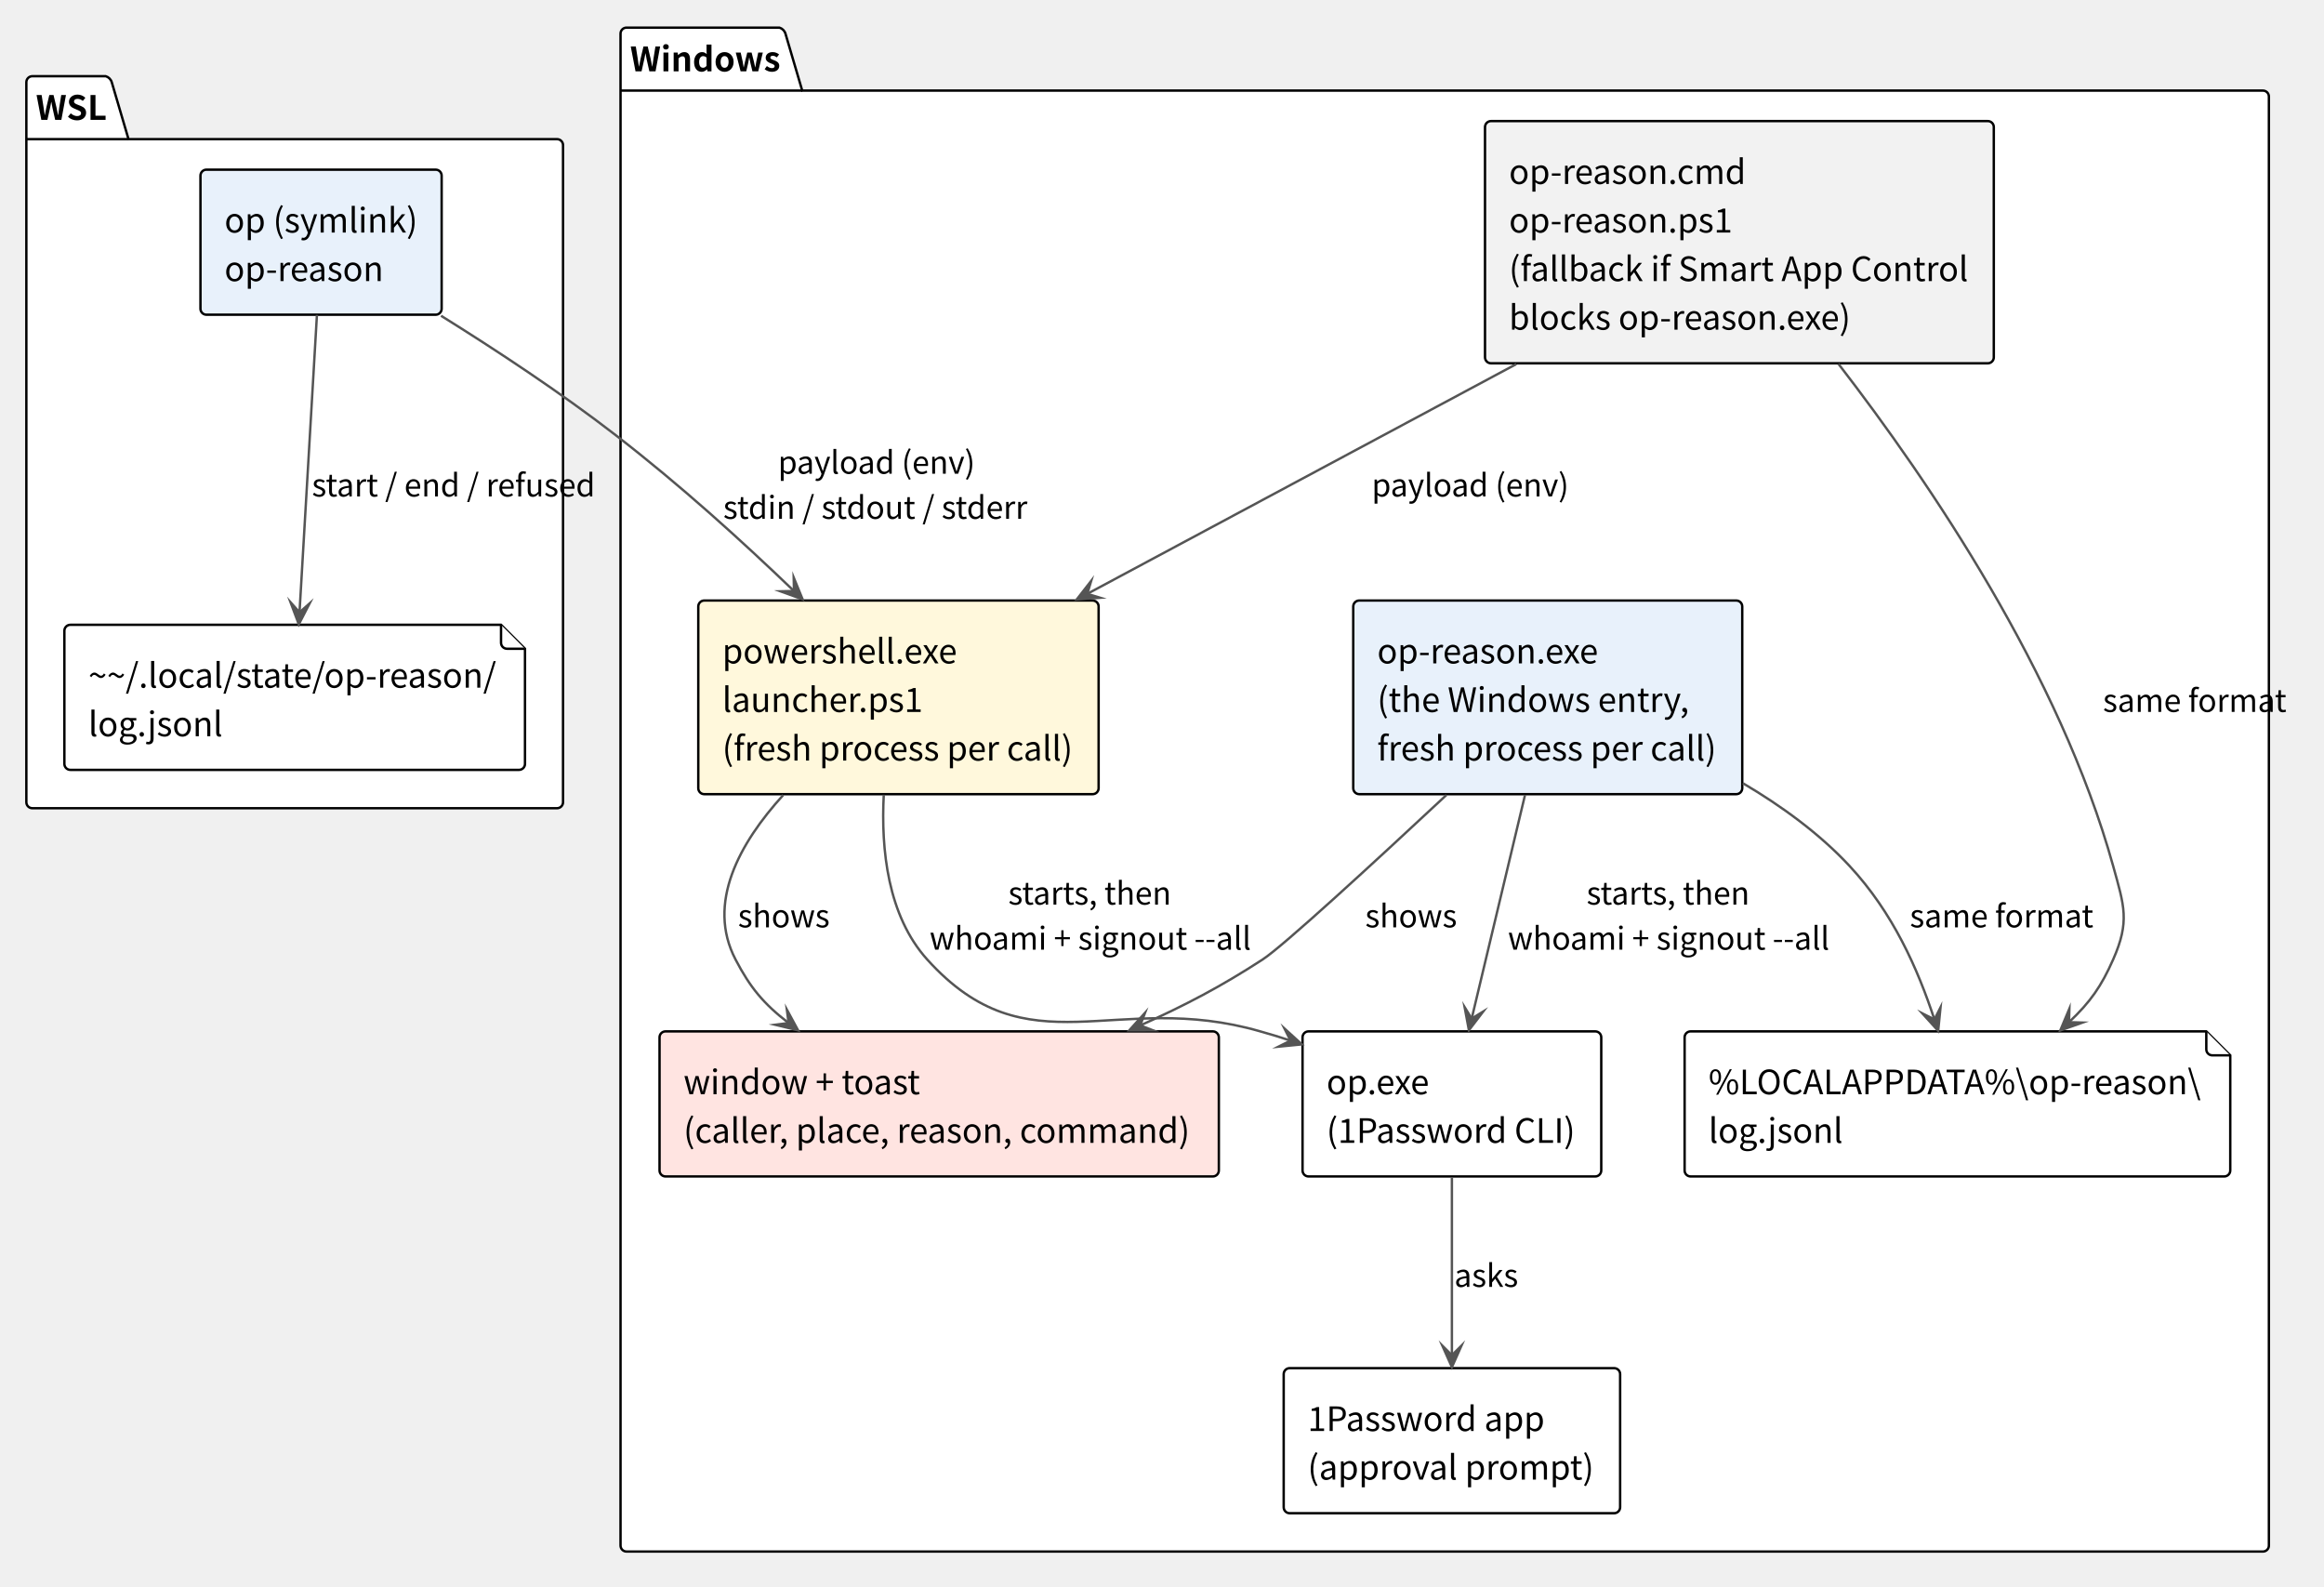
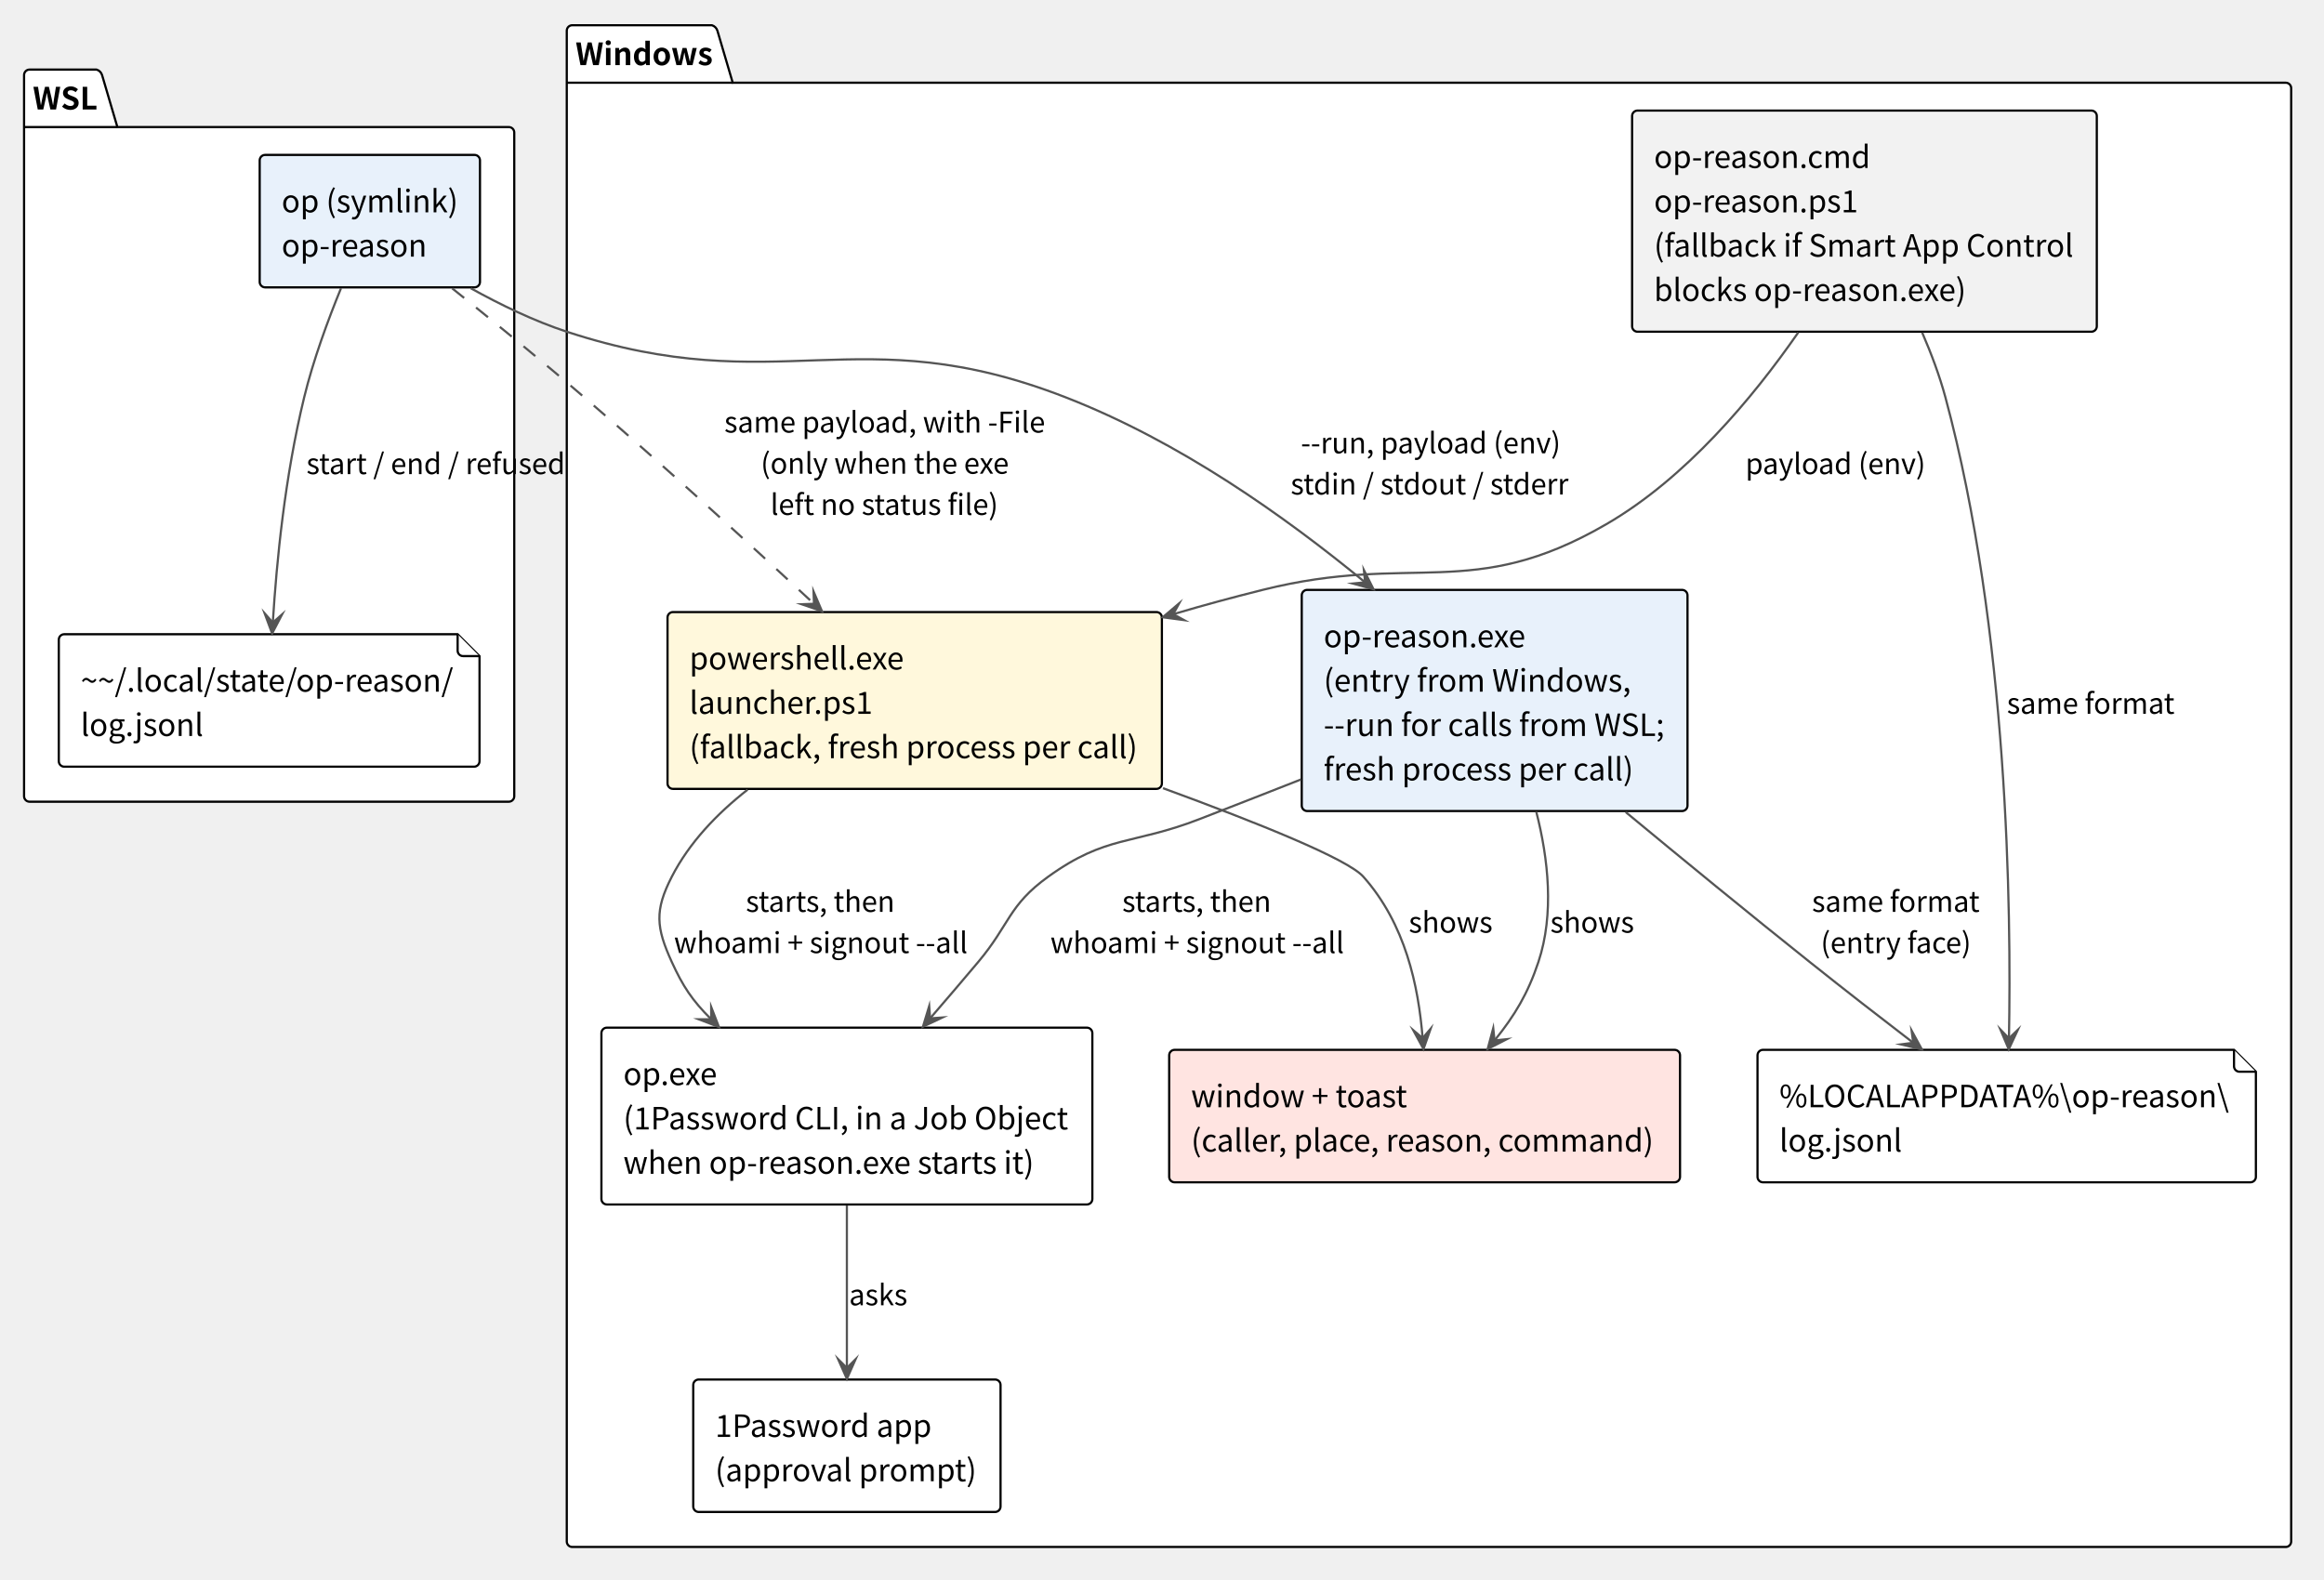
- <svg xmlns="http://www.w3.org/2000/svg" version="1.1" data-diagram-type="DESCRIPTION" style="width:970px;height:662px;background:#FFFFFF;" width="970px" height="662px" viewBox="0 0 970 662" zoomAndPan="magnify" preserveAspectRatio="none" contentStyleType="text/css">
+ <svg xmlns="http://www.w3.org/2000/svg" version="1.1" data-diagram-type="DESCRIPTION" style="width:1062px;height:722px;background:#FFFFFF;" width="1062px" height="722px" viewBox="0 0 1062 722" zoomAndPan="magnify" preserveAspectRatio="none" contentStyleType="text/css">
  <defs />
  <g font-family="sans-serif" lengthAdjust="spacing">
    <g class="cluster" data-qualified-name="WSL" id="ent0001" data-source-line="6">
-       <path d="M13.5,31.802 L44.138,31.802 A3.75,3.75 0 0 1 46.638,34.302 L53.638,58.074 L232.5,58.074 A2.5,2.5 0 0 1 235,60.574 L235,334.802 A2.5,2.5 0 0 1 232.5,337.302 L13.5,337.302 A2.5,2.5 0 0 1 11,334.802 L11,34.302 A2.5,2.5 0 0 1 13.5,31.802" style="stroke:#000;stroke-width:1;" fill="#FFF" />
+       <path d="M13.5,31.802 L44.138,31.802 A3.75,3.75 0 0 1 46.638,34.302 L53.638,58.074 L232.5,58.074 A2.5,2.5 0 0 1 235,60.574 L235,363.932 A2.5,2.5 0 0 1 232.5,366.432 L13.5,366.432 A2.5,2.5 0 0 1 11,363.932 L11,34.302 A2.5,2.5 0 0 1 13.5,31.802" style="stroke:#000;stroke-width:1;" fill="#FFF" />
      <line x1="11" y1="58.074" x2="53.638" y2="58.074" style="stroke:#000;stroke-width:1;" />
      <text x="15" y="50.042" fill="#000" font-size="14" textLength="29.638" font-weight="700" font-family="'Noto Sans CJK JP'">WSL</text>
    </g>
    <g class="cluster" data-qualified-name="Windows" id="ent0004" data-source-line="10">
-       <path d="M261.5,11.532 L325.332,11.532 A3.75,3.75 0 0 1 327.832,14.032 L334.832,37.804 L944.5,37.804 A2.5,2.5 0 0 1 947,40.304 L947,645.022 A2.5,2.5 0 0 1 944.5,647.522 L261.5,647.522 A2.5,2.5 0 0 1 259,645.022 L259,14.032 A2.5,2.5 0 0 1 261.5,11.532" style="stroke:#000;stroke-width:1;" fill="#FFF" />
+       <path d="M261.5,11.532 L325.332,11.532 A3.75,3.75 0 0 1 327.832,14.032 L334.832,37.804 L1044.5,37.804 A2.5,2.5 0 0 1 1047,40.304 L1047,704.562 A2.5,2.5 0 0 1 1044.5,707.062 L261.5,707.062 A2.5,2.5 0 0 1 259,704.562 L259,14.032 A2.5,2.5 0 0 1 261.5,11.532" style="stroke:#000;stroke-width:1;" fill="#FFF" />
      <line x1="259" y1="37.804" x2="334.832" y2="37.804" style="stroke:#000;stroke-width:1;" />
      <text x="263" y="29.772" fill="#000" font-size="14" textLength="62.832" font-weight="700" font-family="'Noto Sans CJK JP'">Windows</text>
    </g>
    <g class="entity" data-qualified-name="WSL.WSLBIN" id="ent0002" data-source-line="7">
-       <rect x="83.67" y="70.802" width="100.668" height="60.544" fill="#E8F1FB" style="stroke:#000;stroke-width:1;" rx="2.5" ry="2.5" />
-       <text x="93.67" y="97.042" fill="#000" font-size="14" textLength="80.668" font-family="'Noto Sans CJK JP'">op (symlink)</text>
-       <text x="93.67" y="117.314" fill="#000" font-size="14" textLength="66.668" font-family="'Noto Sans CJK JP'">op-reason</text>
+       <rect x="118.67" y="70.802" width="100.668" height="60.544" fill="#E8F1FB" style="stroke:#000;stroke-width:1;" rx="2.5" ry="2.5" />
+       <text x="128.67" y="97.042" fill="#000" font-size="14" textLength="80.668" font-family="'Noto Sans CJK JP'">op (symlink)</text>
+       <text x="128.67" y="117.314" fill="#000" font-size="14" textLength="66.668" font-family="'Noto Sans CJK JP'">op-reason</text>
    </g>
    <g class="entity" data-qualified-name="WSL.WSLLOG" id="ent0003" data-source-line="8">
-       <path d="M26.87,263.252 L26.87,318.796 A2.5,2.5 0 0 0 29.37,321.296 L216.625,321.296 A2.5,2.5 0 0 0 219.125,318.796 L219.125,270.752 L209.125,260.752 L29.37,260.752 A2.5,2.5 0 0 0 26.87,263.252" style="stroke:#000;stroke-width:1;" fill="#FFF" />
-       <path d="M209.125,260.752 L209.125,268.252 A2.5,2.5 0 0 0 211.625,270.752 L219.125,270.752" style="stroke:#000;stroke-width:1;" fill="#FFF" />
-       <text x="36.87" y="286.992" fill="#000" font-size="14" textLength="172.255" font-family="'Noto Sans CJK JP'">~~/.local/state/op-reason/</text>
-       <text x="36.87" y="307.264" fill="#000" font-size="14" textLength="55.65" font-family="'Noto Sans CJK JP'">log.jsonl</text>
+       <path d="M26.87,292.382 L26.87,347.926 A2.5,2.5 0 0 0 29.37,350.426 L216.625,350.426 A2.5,2.5 0 0 0 219.125,347.926 L219.125,299.882 L209.125,289.882 L29.37,289.882 A2.5,2.5 0 0 0 26.87,292.382" style="stroke:#000;stroke-width:1;" fill="#FFF" />
+       <path d="M209.125,289.882 L209.125,297.382 A2.5,2.5 0 0 0 211.625,299.882 L219.125,299.882" style="stroke:#000;stroke-width:1;" fill="#FFF" />
+       <text x="36.87" y="316.122" fill="#000" font-size="14" textLength="172.255" font-family="'Noto Sans CJK JP'">~~/.local/state/op-reason/</text>
+       <text x="36.87" y="336.394" fill="#000" font-size="14" textLength="55.65" font-family="'Noto Sans CJK JP'">log.jsonl</text>
    </g>
    <g class="entity" data-qualified-name="Windows.WINEXE" id="ent0005" data-source-line="11">
-       <rect x="564.82" y="250.622" width="162.365" height="80.816" fill="#E8F1FB" style="stroke:#000;stroke-width:1;" rx="2.5" ry="2.5" />
-       <text x="574.82" y="276.862" fill="#000" font-size="14" textLength="93.044" font-family="'Noto Sans CJK JP'">op-reason.exe</text>
-       <text x="574.82" y="297.134" fill="#000" font-size="14" textLength="130.353" font-family="'Noto Sans CJK JP'">(the Windows entry,</text>
-       <text x="574.82" y="317.406" fill="#000" font-size="14" textLength="142.365" font-family="'Noto Sans CJK JP'">fresh process per call)</text>
+       <rect x="594.86" y="269.612" width="176.281" height="101.088" fill="#E8F1FB" style="stroke:#000;stroke-width:1;" rx="2.5" ry="2.5" />
+       <text x="604.86" y="295.852" fill="#000" font-size="14" textLength="93.044" font-family="'Noto Sans CJK JP'">op-reason.exe</text>
+       <text x="604.86" y="316.124" fill="#000" font-size="14" textLength="140.251" font-family="'Noto Sans CJK JP'">(entry from Windows,</text>
+       <text x="604.86" y="336.396" fill="#000" font-size="14" textLength="156.281" font-family="'Noto Sans CJK JP'">--run for calls from WSL;</text>
+       <text x="604.86" y="356.668" fill="#000" font-size="14" textLength="142.365" font-family="'Noto Sans CJK JP'">fresh process per call)</text>
    </g>
    <g class="entity" data-qualified-name="Windows.WINENTRY" id="ent0006" data-source-line="12">
-       <rect x="619.82" y="50.532" width="212.359" height="101.088" fill="#F2F2F2" style="stroke:#000;stroke-width:1;" rx="2.5" ry="2.5" />
-       <text x="629.82" y="76.772" fill="#000" font-size="14" textLength="99.344" font-family="'Noto Sans CJK JP'">op-reason.cmd</text>
-       <text x="629.82" y="97.044" fill="#000" font-size="14" textLength="93.562" font-family="'Noto Sans CJK JP'">op-reason.ps1</text>
-       <text x="629.82" y="117.316" fill="#000" font-size="14" textLength="192.359" font-family="'Noto Sans CJK JP'">(fallback if Smart App Control</text>
-       <text x="629.82" y="137.588" fill="#000" font-size="14" textLength="143.443" font-family="'Noto Sans CJK JP'">blocks op-reason.exe)</text>
+       <rect x="745.82" y="50.532" width="212.359" height="101.088" fill="#F2F2F2" style="stroke:#000;stroke-width:1;" rx="2.5" ry="2.5" />
+       <text x="755.82" y="76.772" fill="#000" font-size="14" textLength="99.344" font-family="'Noto Sans CJK JP'">op-reason.cmd</text>
+       <text x="755.82" y="97.044" fill="#000" font-size="14" textLength="93.562" font-family="'Noto Sans CJK JP'">op-reason.ps1</text>
+       <text x="755.82" y="117.316" fill="#000" font-size="14" textLength="192.359" font-family="'Noto Sans CJK JP'">(fallback if Smart App Control</text>
+       <text x="755.82" y="137.588" fill="#000" font-size="14" textLength="143.443" font-family="'Noto Sans CJK JP'">blocks op-reason.exe)</text>
    </g>
    <g class="entity" data-qualified-name="Windows.LAUNCHER" id="ent0007" data-source-line="13">
-       <rect x="291.45" y="250.622" width="167.097" height="80.816" fill="#FFF8DC" style="stroke:#000;stroke-width:1;" rx="2.5" ry="2.5" />
-       <text x="301.45" y="276.862" fill="#000" font-size="14" textLength="98.714" font-family="'Noto Sans CJK JP'">powershell.exe</text>
-       <text x="301.45" y="297.134" fill="#000" font-size="14" textLength="84.616" font-family="'Noto Sans CJK JP'">launcher.ps1</text>
-       <text x="301.45" y="317.406" fill="#000" font-size="14" textLength="147.097" font-family="'Noto Sans CJK JP'">(fresh process per call)</text>
+       <rect x="305.04" y="279.752" width="225.911" height="80.816" fill="#FFF8DC" style="stroke:#000;stroke-width:1;" rx="2.5" ry="2.5" />
+       <text x="315.04" y="305.992" fill="#000" font-size="14" textLength="98.714" font-family="'Noto Sans CJK JP'">powershell.exe</text>
+       <text x="315.04" y="326.264" fill="#000" font-size="14" textLength="84.616" font-family="'Noto Sans CJK JP'">launcher.ps1</text>
+       <text x="315.04" y="346.536" fill="#000" font-size="14" textLength="205.911" font-family="'Noto Sans CJK JP'">(fallback, fresh process per call)</text>
    </g>
    <g class="entity" data-qualified-name="Windows.OPEXE" id="ent0008" data-source-line="14">
-       <rect x="543.66" y="430.432" width="124.678" height="60.544" fill="#FFF" style="stroke:#000;stroke-width:1;" rx="2.5" ry="2.5" />
-       <text x="553.66" y="456.672" fill="#000" font-size="14" textLength="43.54" font-family="'Noto Sans CJK JP'">op.exe</text>
-       <text x="553.66" y="476.944" fill="#000" font-size="14" textLength="104.678" font-family="'Noto Sans CJK JP'">(1Password CLI)</text>
+       <rect x="274.83" y="469.702" width="224.343" height="80.816" fill="#FFF" style="stroke:#000;stroke-width:1;" rx="2.5" ry="2.5" />
+       <text x="284.83" y="495.942" fill="#000" font-size="14" textLength="43.54" font-family="'Noto Sans CJK JP'">op.exe</text>
+       <text x="284.83" y="516.214" fill="#000" font-size="14" textLength="204.343" font-family="'Noto Sans CJK JP'">(1Password CLI, in a Job Object</text>
+       <text x="284.83" y="536.486" fill="#000" font-size="14" textLength="189.307" font-family="'Noto Sans CJK JP'">when op-reason.exe starts it)</text>
    </g>
    <g class="entity" data-qualified-name="Windows.APP" id="ent0009" data-source-line="15">
-       <rect x="535.79" y="570.982" width="140.428" height="60.544" fill="#FFF" style="stroke:#000;stroke-width:1;" rx="2.5" ry="2.5" />
-       <text x="545.79" y="597.222" fill="#000" font-size="14" textLength="99.82" font-family="'Noto Sans CJK JP'">1Password app</text>
-       <text x="545.79" y="617.494" fill="#000" font-size="14" textLength="120.428" font-family="'Noto Sans CJK JP'">(approval prompt)</text>
+       <rect x="316.79" y="630.522" width="140.428" height="60.544" fill="#FFF" style="stroke:#000;stroke-width:1;" rx="2.5" ry="2.5" />
+       <text x="326.79" y="656.762" fill="#000" font-size="14" textLength="99.82" font-family="'Noto Sans CJK JP'">1Password app</text>
+       <text x="326.79" y="677.034" fill="#000" font-size="14" textLength="120.428" font-family="'Noto Sans CJK JP'">(approval prompt)</text>
    </g>
    <g class="entity" data-qualified-name="Windows.WIN" id="ent0010" data-source-line="16">
-       <rect x="275.28" y="430.432" width="233.443" height="60.544" fill="#FFE4E1" style="stroke:#000;stroke-width:1;" rx="2.5" ry="2.5" />
-       <text x="285.28" y="456.672" fill="#000" font-size="14" textLength="99.526" font-family="'Noto Sans CJK JP'">window + toast</text>
-       <text x="285.28" y="476.944" fill="#000" font-size="14" textLength="213.443" font-family="'Noto Sans CJK JP'">(caller, place, reason, command)</text>
+       <rect x="534.28" y="479.842" width="233.443" height="60.544" fill="#FFE4E1" style="stroke:#000;stroke-width:1;" rx="2.5" ry="2.5" />
+       <text x="544.28" y="506.082" fill="#000" font-size="14" textLength="99.526" font-family="'Noto Sans CJK JP'">window + toast</text>
+       <text x="544.28" y="526.354" fill="#000" font-size="14" textLength="213.443" font-family="'Noto Sans CJK JP'">(caller, place, reason, command)</text>
    </g>
    <g class="entity" data-qualified-name="Windows.WINLOG" id="ent0011" data-source-line="17">
-       <path d="M703.13,432.932 L703.13,488.476 A2.5,2.5 0 0 0 705.63,490.976 L928.375,490.976 A2.5,2.5 0 0 0 930.875,488.476 L930.875,440.432 L920.875,430.432 L705.63,430.432 A2.5,2.5 0 0 0 703.13,432.932" style="stroke:#000;stroke-width:1;" fill="#FFF" />
-       <path d="M920.875,430.432 L920.875,437.932 A2.5,2.5 0 0 0 923.375,440.432 L930.875,440.432" style="stroke:#000;stroke-width:1;" fill="#FFF" />
-       <text x="713.13" y="456.672" fill="#000" font-size="14" textLength="207.745" font-family="'Noto Sans CJK JP'">%LOCALAPPDATA%\op-reason\</text>
-       <text x="713.13" y="476.944" fill="#000" font-size="14" textLength="55.65" font-family="'Noto Sans CJK JP'">log.jsonl</text>
+       <path d="M803.13,482.342 L803.13,537.886 A2.5,2.5 0 0 0 805.63,540.386 L1028.375,540.386 A2.5,2.5 0 0 0 1030.875,537.886 L1030.875,489.842 L1020.875,479.842 L805.63,479.842 A2.5,2.5 0 0 0 803.13,482.342" style="stroke:#000;stroke-width:1;" fill="#FFF" />
+       <path d="M1020.875,479.842 L1020.875,487.342 A2.5,2.5 0 0 0 1023.375,489.842 L1030.875,489.842" style="stroke:#000;stroke-width:1;" fill="#FFF" />
+       <text x="813.13" y="506.082" fill="#000" font-size="14" textLength="207.745" font-family="'Noto Sans CJK JP'">%LOCALAPPDATA%\op-reason\</text>
+       <text x="813.13" y="526.354" fill="#000" font-size="14" textLength="55.65" font-family="'Noto Sans CJK JP'">log.jsonl</text>
    </g>
-     <g class="link" data-entity-1="ent0002" data-entity-2="ent0007" id="lnk12" data-source-line="20" data-link-type="dependency">
-       <path d="M184.09,131.782 C206.94,146.012 233.97,163.802 257,181.622 C284.28,202.732 309.214,225.359 331.394,246.659" style="stroke:#555;stroke-width:1;" fill="none" id="WSLBIN-to-LAUNCHER" />
-       <polygon points="335,250.122,331.279,241.003,331.394,246.659,325.738,246.773,335,250.122" fill="#555" style="stroke:#555;stroke-width:1;stroke-linejoin:miter;stroke-miterlimit:10;" />
-       <text x="324.707" y="197.702" fill="#000" font-size="13" textLength="82.706" font-family="'Noto Sans CJK JP'">payload (env)</text>
-       <text x="301.84" y="216.526" fill="#000" font-size="13" textLength="128.44" font-family="'Noto Sans CJK JP'">stdin / stdout / stderr</text>
+     <g class="link" data-entity-1="ent0002" data-entity-2="ent0005" id="lnk12" data-source-line="20" data-link-type="dependency">
+       <path d="M215.14,131.752 C228.79,139.342 244.09,146.722 259,151.612 C356.11,183.472 391.76,144.522 487,181.612 C539.1,201.902 586.697,235.668 623.807,266.158" style="stroke:#555;stroke-width:1;" fill="none" id="WSLBIN-to-WINEXE" />
+       <polygon points="627.67,269.332,623.255,260.528,623.807,266.158,618.177,266.709,627.67,269.332" fill="#555" style="stroke:#555;stroke-width:1;stroke-linejoin:miter;stroke-miterlimit:10;" />
+       <text x="594.441" y="207.192" fill="#000" font-size="13" textLength="119.119" font-family="'Noto Sans CJK JP'">--run, payload (env)</text>
+       <text x="589.78" y="226.016" fill="#000" font-size="13" textLength="128.44" font-family="'Noto Sans CJK JP'">stdin / stdout / stderr</text>
    </g>
-     <g class="link" data-entity-1="ent0006" data-entity-2="ent0007" id="lnk13" data-source-line="21" data-link-type="dependency">
-       <path d="M632.86,151.952 C575.49,182.672 507.328,219.172 453.808,247.832" style="stroke:#555;stroke-width:1;" fill="none" id="WINENTRY-to-LAUNCHER" />
-       <polygon points="449.4,250.192,459.222,249.47,453.808,247.832,455.446,242.417,449.4,250.192" fill="#555" style="stroke:#555;stroke-width:1;stroke-linejoin:miter;stroke-miterlimit:10;" />
-       <text x="572.52" y="207.202" fill="#000" font-size="13" textLength="82.706" font-family="'Noto Sans CJK JP'">payload (env)</text>
+     <g class="link" data-entity-1="ent0002" data-entity-2="ent0007" id="lnk13" data-source-line="21" data-link-type="dependency">
+       <path d="M206.64,131.792 C225.04,146.532 247.4,164.752 267,181.612 C304.37,213.752 342.017,248.138 371.967,275.968" style="stroke:#555;stroke-width:1;stroke-dasharray:7,7;" fill="none" id="WSLBIN-to-LAUNCHER" />
+       <polygon points="375.63,279.372,371.76,270.315,371.967,275.968,366.314,276.176,375.63,279.372" fill="#555" style="stroke:#555;stroke-width:1;stroke-linejoin:miter;stroke-miterlimit:10;" />
+       <text x="330.97" y="197.692" fill="#000" font-size="13" textLength="147.043" font-family="'Noto Sans CJK JP'">same payload, with -File</text>
+       <text x="347.63" y="216.516" fill="#000" font-size="13" textLength="113.724" font-family="'Noto Sans CJK JP'">(only when the exe</text>
+       <text x="352.076" y="235.34" fill="#000" font-size="13" textLength="104.832" font-family="'Noto Sans CJK JP'">left no status file)</text>
    </g>
-     <g class="link" data-entity-1="ent0007" data-entity-2="ent0010" id="lnk14" data-source-line="22" data-link-type="dependency">
-       <path d="M326.91,331.802 C308.6,351.922 294.77,376.992 307,400.432 C313.08,412.082 318.638,418.852 329.148,426.942" style="stroke:#555;stroke-width:1;" fill="none" id="LAUNCHER-to-WIN" />
-       <polygon points="333.11,429.992,328.418,421.333,329.148,426.942,323.538,427.672,333.11,429.992" fill="#555" style="stroke:#555;stroke-width:1;stroke-linejoin:miter;stroke-miterlimit:10;" />
-       <text x="308" y="387.012" fill="#000" font-size="13" textLength="38.363" font-family="'Noto Sans CJK JP'">shows</text>
+     <g class="link" data-entity-1="ent0006" data-entity-2="ent0007" id="lnk14" data-source-line="22" data-link-type="dependency">
+       <path d="M821.76,151.942 C800.87,182.052 770.34,218.552 734,239.612 C672.54,275.242 645.91,252.352 577,269.612 C562.14,273.342 551.407,276.231 536.137,280.721" style="stroke:#555;stroke-width:1;" fill="none" id="WINENTRY-to-LAUNCHER" />
+       <polygon points="531.34,282.132,541.103,283.431,536.137,280.721,538.846,275.756,531.34,282.132" fill="#555" style="stroke:#555;stroke-width:1;stroke-linejoin:miter;stroke-miterlimit:10;" />
+       <text x="797.61" y="216.692" fill="#000" font-size="13" textLength="82.706" font-family="'Noto Sans CJK JP'">payload (env)</text>
    </g>
-     <g class="link" data-entity-1="ent0007" data-entity-2="ent0008" id="lnk15" data-source-line="23" data-link-type="dependency">
-       <path d="M368.87,331.682 C367.67,354.492 370.51,382.162 387,400.432 C429.35,447.352 465.29,412.872 526,430.432 C531.68,432.082 532.794,432.348 538.644,434.288" style="stroke:#555;stroke-width:1;" fill="none" id="LAUNCHER-to-OPEXE" />
-       <polygon points="543.39,435.862,536.107,429.232,538.644,434.288,533.588,436.826,543.39,435.862" fill="#555" style="stroke:#555;stroke-width:1;stroke-linejoin:miter;stroke-miterlimit:10;" />
-       <text x="420.806" y="377.512" fill="#000" font-size="13" textLength="68.783" font-family="'Noto Sans CJK JP'">starts, then</text>
-       <text x="388" y="396.336" fill="#000" font-size="13" textLength="134.394" font-family="'Noto Sans CJK JP'">whoami + signout --all</text>
+     <g class="link" data-entity-1="ent0007" data-entity-2="ent0010" id="lnk15" data-source-line="23" data-link-type="dependency">
+       <path d="M531.44,360.242 C574.87,376.122 615.82,392.622 623,400.702 C642.24,422.352 648.168,450.538 650.098,474.488" style="stroke:#555;stroke-width:1;" fill="none" id="LAUNCHER-to-WIN" />
+       <polygon points="650.5,479.472,653.764,470.18,650.098,474.488,645.79,470.822,650.5,479.472" fill="#555" style="stroke:#555;stroke-width:1;stroke-linejoin:miter;stroke-miterlimit:10;" />
+       <text x="643.75" y="426.282" fill="#000" font-size="13" textLength="38.363" font-family="'Noto Sans CJK JP'">shows</text>
    </g>
-     <g class="link" data-entity-1="ent0005" data-entity-2="ent0010" id="lnk16" data-source-line="24" data-link-type="dependency">
-       <path d="M603.71,331.792 C573.06,360.402 535.55,394.872 527,400.432 C509.83,411.592 494.774,419.521 475.904,427.961" style="stroke:#555;stroke-width:1;" fill="none" id="WINEXE-to-WIN" />
-       <polygon points="471.34,430.002,481.189,429.979,475.904,427.961,477.922,422.676,471.34,430.002" fill="#555" style="stroke:#555;stroke-width:1;stroke-linejoin:miter;stroke-miterlimit:10;" />
-       <text x="569.8" y="387.012" fill="#000" font-size="13" textLength="38.363" font-family="'Noto Sans CJK JP'">shows</text>
+     <g class="link" data-entity-1="ent0007" data-entity-2="ent0008" id="lnk16" data-source-line="24" data-link-type="dependency">
+       <path d="M341.62,360.942 C327.67,371.862 315.02,385.092 307,400.702 C299.08,416.122 299.8,423.932 307,439.702 C312.04,450.742 316.258,457.173 324.998,465.883" style="stroke:#555;stroke-width:1;" fill="none" id="LAUNCHER-to-OPEXE" />
+       <polygon points="328.54,469.412,324.989,460.226,324.998,465.883,319.342,465.892,328.54,469.412" fill="#555" style="stroke:#555;stroke-width:1;stroke-linejoin:miter;stroke-miterlimit:10;" />
+       <text x="340.806" y="416.782" fill="#000" font-size="13" textLength="68.783" font-family="'Noto Sans CJK JP'">starts, then</text>
+       <text x="308" y="435.606" fill="#000" font-size="13" textLength="134.394" font-family="'Noto Sans CJK JP'">whoami + signout --all</text>
    </g>
-     <g class="link" data-entity-1="ent0005" data-entity-2="ent0008" id="lnk17" data-source-line="25" data-link-type="dependency">
-       <path d="M636.52,331.762 C629.34,361.882 620.78,397.758 614.26,425.098" style="stroke:#555;stroke-width:1;" fill="none" id="WINEXE-to-OPEXE" />
-       <polygon points="613.1,429.962,619.079,422.135,614.26,425.098,611.297,420.28,613.1,429.962" fill="#555" style="stroke:#555;stroke-width:1;stroke-linejoin:miter;stroke-miterlimit:10;" />
-       <text x="662.196" y="377.512" fill="#000" font-size="13" textLength="68.783" font-family="'Noto Sans CJK JP'">starts, then</text>
-       <text x="629.39" y="396.336" fill="#000" font-size="13" textLength="134.394" font-family="'Noto Sans CJK JP'">whoami + signout --all</text>
+     <g class="link" data-entity-1="ent0005" data-entity-2="ent0010" id="lnk17" data-source-line="25" data-link-type="dependency">
+       <path d="M702.03,371.012 C707.53,392.512 710.32,417.722 703,439.702 C698.19,454.132 692.233,464.093 682.963,475.563" style="stroke:#555;stroke-width:1;" fill="none" id="WINEXE-to-WIN" />
+       <polygon points="679.82,479.452,688.588,474.967,682.963,475.563,682.366,469.938,679.82,479.452" fill="#555" style="stroke:#555;stroke-width:1;stroke-linejoin:miter;stroke-miterlimit:10;" />
+       <text x="708.42" y="426.282" fill="#000" font-size="13" textLength="38.363" font-family="'Noto Sans CJK JP'">shows</text>
    </g>
-     <g class="link" data-entity-1="ent0008" data-entity-2="ent0009" id="lnk18" data-source-line="26" data-link-type="dependency">
-       <path d="M606,491.432 C606,514.802 606,542.212 606,565.582" style="stroke:#555;stroke-width:1;" fill="none" id="OPEXE-to-APP" />
-       <polygon points="606,570.582,610,561.582,606,565.582,602,561.582,606,570.582" fill="#555" style="stroke:#555;stroke-width:1;stroke-linejoin:miter;stroke-miterlimit:10;" />
-       <text x="607" y="537.062" fill="#000" font-size="13" textLength="26.663" font-family="'Noto Sans CJK JP'">asks</text>
+     <g class="link" data-entity-1="ent0005" data-entity-2="ent0008" id="lnk18" data-source-line="26" data-link-type="dependency">
+       <path d="M594.47,356.272 C578.99,362.362 563.04,368.602 548,374.432 C517.4,386.292 505.64,381.532 479,400.702 C460.8,413.802 461.44,422.552 447,439.702 C438.89,449.322 433.349,455.838 425.029,465.468" style="stroke:#555;stroke-width:1;" fill="none" id="WINEXE-to-OPEXE" />
+       <polygon points="421.76,469.252,430.671,465.057,425.029,465.468,424.617,459.827,421.76,469.252" fill="#555" style="stroke:#555;stroke-width:1;stroke-linejoin:miter;stroke-miterlimit:10;" />
+       <text x="512.806" y="416.782" fill="#000" font-size="13" textLength="68.783" font-family="'Noto Sans CJK JP'">starts, then</text>
+       <text x="480" y="435.606" fill="#000" font-size="13" textLength="134.394" font-family="'Noto Sans CJK JP'">whoami + signout --all</text>
    </g>
-     <g class="link" data-entity-1="ent0002" data-entity-2="ent0003" id="lnk19" data-source-line="27" data-link-type="dependency">
-       <path d="M132.28,131.442 C130.22,166.652 127.083,220.311 125.013,255.561" style="stroke:#555;stroke-width:1;" fill="none" id="WSLBIN-to-WSLLOG" />
-       <polygon points="124.72,260.552,129.241,251.802,125.013,255.561,121.254,251.333,124.72,260.552" fill="#555" style="stroke:#555;stroke-width:1;stroke-linejoin:miter;stroke-miterlimit:10;" />
-       <text x="130.16" y="207.202" fill="#000" font-size="13" textLength="118.989" font-family="'Noto Sans CJK JP'">start / end / refused</text>
+     <g class="link" data-entity-1="ent0008" data-entity-2="ent0009" id="lnk19" data-source-line="27" data-link-type="dependency">
+       <path d="M387,550.952 C387,575.902 387,602.502 387,625.222" style="stroke:#555;stroke-width:1;" fill="none" id="OPEXE-to-APP" />
+       <polygon points="387,630.222,391,621.222,387,625.222,383,621.222,387,630.222" fill="#555" style="stroke:#555;stroke-width:1;stroke-linejoin:miter;stroke-miterlimit:10;" />
+       <text x="388" y="596.602" fill="#000" font-size="13" textLength="26.663" font-family="'Noto Sans CJK JP'">asks</text>
    </g>
-     <g class="link" data-entity-1="ent0005" data-entity-2="ent0011" id="lnk20" data-source-line="28" data-link-type="dependency">
-       <path d="M727.43,326.852 C743.59,336.382 759.42,347.892 772,361.432 C790.13,380.962 800.425,404.313 807.395,425.463" style="stroke:#555;stroke-width:1;" fill="none" id="WINEXE-to-WINLOG" />
-       <polygon points="808.96,430.212,809.942,420.412,807.395,425.463,802.344,422.916,808.96,430.212" fill="#555" style="stroke:#555;stroke-width:1;stroke-linejoin:miter;stroke-miterlimit:10;" />
-       <text x="797.13" y="387.012" fill="#000" font-size="13" textLength="76.96" font-family="'Noto Sans CJK JP'">same format</text>
+     <g class="link" data-entity-1="ent0002" data-entity-2="ent0003" id="lnk20" data-source-line="28" data-link-type="dependency">
+       <path d="M155.83,131.742 C149.8,146.472 143.11,164.692 139,181.612 C130.12,218.172 126.434,256.452 124.664,284.552" style="stroke:#555;stroke-width:1;" fill="none" id="WSLBIN-to-WSLLOG" />
+       <polygon points="124.35,289.542,128.908,280.811,124.664,284.552,120.924,280.308,124.35,289.542" fill="#555" style="stroke:#555;stroke-width:1;stroke-linejoin:miter;stroke-miterlimit:10;" />
+       <text x="140" y="216.692" fill="#000" font-size="13" textLength="118.989" font-family="'Noto Sans CJK JP'">start / end / refused</text>
    </g>
-     <g class="link" data-entity-1="ent0006" data-entity-2="ent0011" id="lnk21" data-source-line="29" data-link-type="dependency">
-       <path d="M767.32,151.832 C805.58,201.392 859.8,281.442 882,361.432 C886.64,378.132 889,384.582 882,400.432 C877.07,411.612 872.506,418.16 863.566,426.6" style="stroke:#555;stroke-width:1;" fill="none" id="WINENTRY-to-WINLOG" />
-       <polygon points="859.93,430.032,869.22,426.762,863.566,426.6,863.728,420.945,859.93,430.032" fill="#555" style="stroke:#555;stroke-width:1;stroke-linejoin:miter;stroke-miterlimit:10;" />
-       <text x="877.72" y="297.102" fill="#000" font-size="13" textLength="76.96" font-family="'Noto Sans CJK JP'">same format</text>
+     <g class="link" data-entity-1="ent0005" data-entity-2="ent0011" id="lnk21" data-source-line="29" data-link-type="dependency">
+       <path d="M742.91,371.192 C768.64,392.492 799.14,417.502 827,439.702 C843.67,452.982 858.322,464.369 874.282,476.609" style="stroke:#555;stroke-width:1;" fill="none" id="WINEXE-to-WINLOG" />
+       <polygon points="878.25,479.652,873.543,471.001,874.282,476.609,868.674,477.349,878.25,479.652" fill="#555" style="stroke:#555;stroke-width:1;stroke-linejoin:miter;stroke-miterlimit:10;" />
+       <text x="828" y="416.782" fill="#000" font-size="13" textLength="76.96" font-family="'Noto Sans CJK JP'">same format</text>
+       <text x="832.017" y="435.606" fill="#000" font-size="13" textLength="68.926" font-family="'Noto Sans CJK JP'">(entry face)</text>
+     </g>
+     <g class="link" data-entity-1="ent0006" data-entity-2="ent0011" id="lnk22" data-source-line="30" data-link-type="dependency">
+       <path d="M878.38,152.012 C882.55,161.622 886.34,171.762 889,181.612 C917.8,288.502 919.124,416.463 918.034,474.593" style="stroke:#555;stroke-width:1;" fill="none" id="WINENTRY-to-WINLOG" />
+       <polygon points="917.94,479.592,922.108,470.669,918.034,474.593,914.109,470.519,917.94,479.592" fill="#555" style="stroke:#555;stroke-width:1;stroke-linejoin:miter;stroke-miterlimit:10;" />
+       <text x="917.08" y="326.242" fill="#000" font-size="13" textLength="76.96" font-family="'Noto Sans CJK JP'">same format</text>
    </g>
  </g>
</svg>
